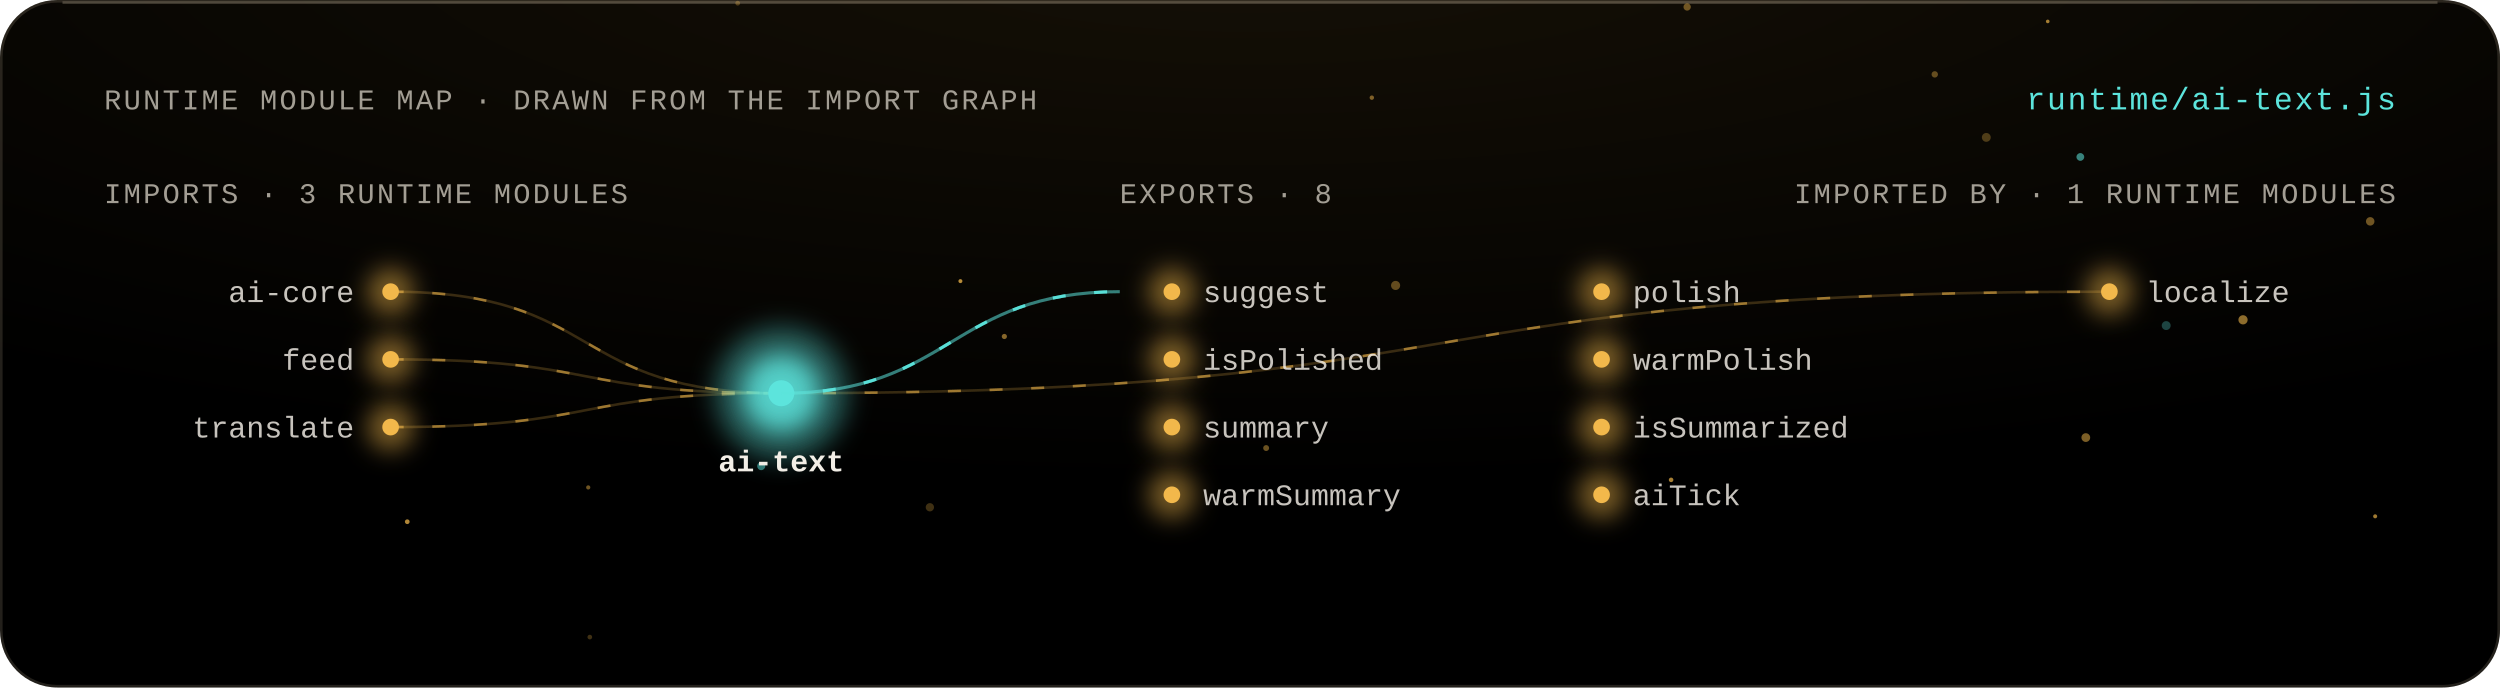
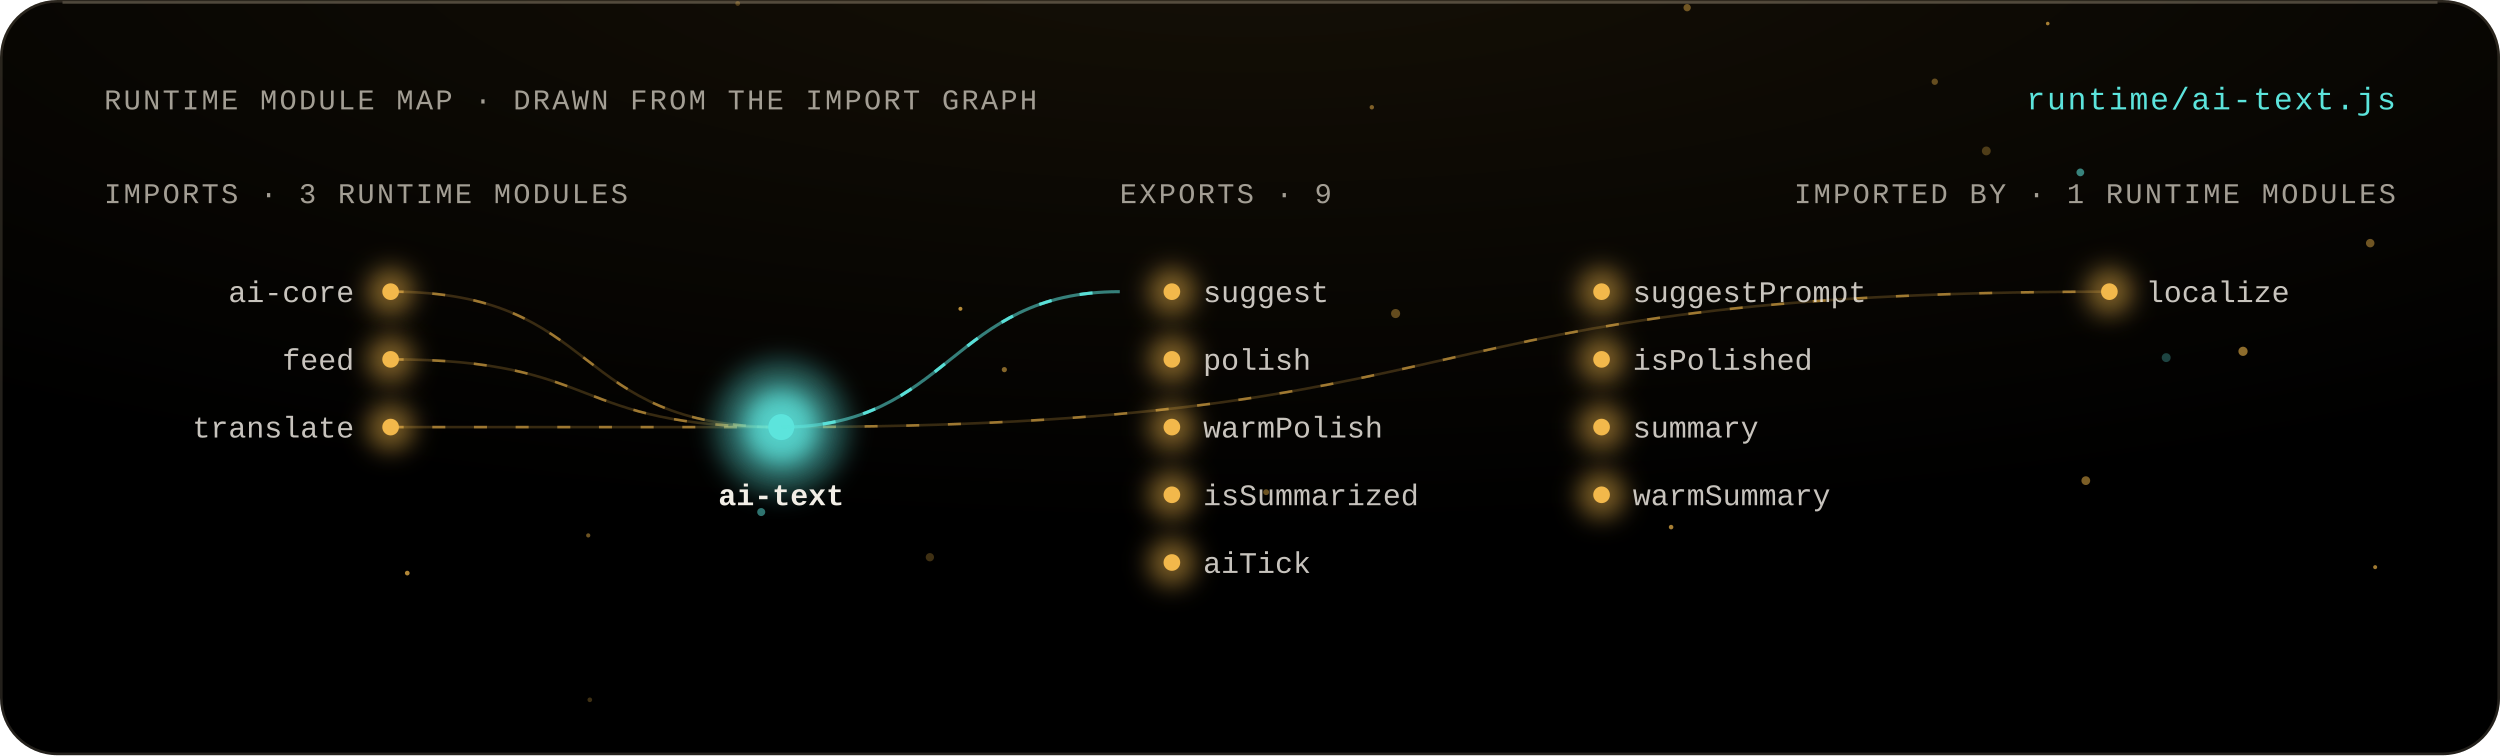
- <svg xmlns="http://www.w3.org/2000/svg" viewBox="0 0 960 264" width="960" height="264" role="img" aria-labelledby="t">
+ <svg xmlns="http://www.w3.org/2000/svg" viewBox="0 0 960 290" width="960" height="290" role="img" aria-labelledby="t">
  <style>
  text { font-family: 'Geist Mono', ui-monospace, 'Liberation Mono', Menlo, monospace; fill: #F2EEE6; }
  .m { fill: #A39E94; font-size: 11px; letter-spacing: .08em; }
  .l { font-size: 11.5px; }
  .h { font-size: 12px; fill: #5CE4DC; letter-spacing: .06em; }
  .flow { stroke-dasharray: 5 11; animation: flow 3s linear infinite; }
  @keyframes flow { to { stroke-dashoffset: -32; } }
  .breathe { animation: breathe 4.2s ease-in-out infinite; }
  @keyframes breathe { 50% { opacity: .38; } }
  .beat { animation: beat 2.6s ease-in-out infinite; transform-box: fill-box; transform-origin: center; }
  @keyframes beat { 50% { opacity: .55; transform: scale(1.35); } }
  .spin { transform-box: fill-box; transform-origin: center; animation: spin 48s linear infinite; }
  .spin-r { transform-box: fill-box; transform-origin: center; animation: spin 64s linear infinite reverse; }
  @keyframes spin { to { transform: rotate(360deg); } }
  @media (prefers-reduced-motion: reduce) { * { animation: none !important; } }
</style>
  <defs>
    <filter id="bloom" x="-80%" y="-80%" width="260%" height="260%">
      <feGaussianBlur stdDeviation="4.5" />
    </filter>
    <filter id="soft" x="-30%" y="-30%" width="160%" height="160%">
      <feGaussianBlur stdDeviation="1.4" />
    </filter>
    <radialGradient id="key" cx="50%" cy="-10%" r="80%">
      <stop offset="0" stop-color="#F2B84B" stop-opacity=".09" />
      <stop offset="1" stop-color="#F2B84B" stop-opacity="0" />
    </radialGradient>
    <linearGradient id="pair" x1="0" x2="1">
      <stop offset="0" stop-color="#F2B84B" />
      <stop offset="1" stop-color="#5CE4DC" />
    </linearGradient>
  </defs>
-   <rect width="960" height="264" rx="22" fill="#000" />
-   <rect width="960" height="264" rx="22" fill="url(#key)" />
-   <rect x=".5" y=".5" width="959" height="263" rx="21.5" fill="none" stroke="rgba(255,232,196,.14)" />
+   <rect width="960" height="290" rx="22" fill="#000" />
+   <rect width="960" height="290" rx="22" fill="url(#key)" />
+   <rect x=".5" y=".5" width="959" height="289" rx="21.5" fill="none" stroke="rgba(255,232,196,.14)" />
  <path d="M 24 1 H 936" stroke="rgba(255,238,208,.22)" stroke-width="1" />
  <g>
-     <circle cx="912.06" cy="198.27" r="0.78" fill="#F2B84B" opacity="0.66" class="breathe" style="animation-delay:-2.21s" />
-     <circle cx="535.91" cy="109.61" r="1.75" fill="#F2B84B" opacity="0.39" class="breathe" style="animation-delay:-0.6s" />
-     <circle cx="641.7" cy="184.27" r="0.88" fill="#F2B84B" opacity="0.69" class="breathe" style="animation-delay:-1.44s" />
-     <circle cx="762.74" cy="52.76" r="1.7" fill="#F2B84B" opacity="0.3" class="breathe" style="animation-delay:-0.78s" />
-     <circle cx="357.07" cy="194.79" r="1.59" fill="#F2B84B" opacity="0.26" class="breathe" style="animation-delay:-1.17s" />
-     <circle cx="910.16" cy="85" r="1.63" fill="#F2B84B" opacity="0.45" class="breathe" style="animation-delay:-2.74s" />
-     <circle cx="292.31" cy="179" r="1.54" fill="#5CE4DC" opacity="0.5" class="breathe" style="animation-delay:-0.54s" />
-     <circle cx="368.8" cy="107.95" r="0.77" fill="#F2B84B" opacity="0.75" class="breathe" style="animation-delay:-3.19s" />
-     <circle cx="225.88" cy="187.17" r="0.81" fill="#F2B84B" opacity="0.46" class="breathe" style="animation-delay:-2.77s" />
-     <circle cx="800.95" cy="168.03" r="1.68" fill="#F2B84B" opacity="0.51" class="breathe" style="animation-delay:-3.21s" />
-     <circle cx="526.78" cy="37.5" r="0.85" fill="#F2B84B" opacity="0.49" class="breathe" style="animation-delay:-2.02s" />
-     <circle cx="798.85" cy="60.27" r="1.49" fill="#5CE4DC" opacity="0.56" class="breathe" style="animation-delay:-1.76s" />
-     <circle cx="647.86" cy="2.67" r="1.41" fill="#F2B84B" opacity="0.43" class="breathe" style="animation-delay:-3.89s" />
-     <circle cx="226.49" cy="244.64" r="0.9" fill="#F2B84B" opacity="0.26" class="breathe" style="animation-delay:-1.39s" />
-     <circle cx="831.82" cy="125.02" r="1.71" fill="#5CE4DC" opacity="0.29" class="breathe" style="animation-delay:-1.99s" />
-     <circle cx="385.67" cy="129.21" r="1" fill="#F2B84B" opacity="0.54" class="breathe" style="animation-delay:-2.82s" />
-     <circle cx="786.33" cy="8.23" r="0.7" fill="#F2B84B" opacity="0.67" class="breathe" style="animation-delay:-1.16s" />
-     <circle cx="156.39" cy="200.34" r="0.91" fill="#F2B84B" opacity="0.73" class="breathe" style="animation-delay:-0.6s" />
-     <circle cx="283.28" cy="1.22" r="0.92" fill="#F2B84B" opacity="0.3" class="breathe" style="animation-delay:-1.13s" />
-     <circle cx="861.32" cy="122.81" r="1.77" fill="#F2B84B" opacity="0.58" class="breathe" style="animation-delay:-0.11s" />
-     <circle cx="742.95" cy="28.56" r="1.23" fill="#F2B84B" opacity="0.39" class="breathe" style="animation-delay:-1.76s" />
-     <circle cx="486.2" cy="172.05" r="1.14" fill="#F2B84B" opacity="0.44" class="breathe" style="animation-delay:-0.35s" />
+     <circle cx="912.06" cy="217.79" r="0.78" fill="#F2B84B" opacity="0.66" class="breathe" style="animation-delay:-2.21s" />
+     <circle cx="535.91" cy="120.4" r="1.75" fill="#F2B84B" opacity="0.39" class="breathe" style="animation-delay:-0.6s" />
+     <circle cx="641.7" cy="202.41" r="0.88" fill="#F2B84B" opacity="0.69" class="breathe" style="animation-delay:-1.44s" />
+     <circle cx="762.74" cy="57.96" r="1.7" fill="#F2B84B" opacity="0.3" class="breathe" style="animation-delay:-0.78s" />
+     <circle cx="357.07" cy="213.97" r="1.59" fill="#F2B84B" opacity="0.26" class="breathe" style="animation-delay:-1.17s" />
+     <circle cx="910.16" cy="93.37" r="1.63" fill="#F2B84B" opacity="0.45" class="breathe" style="animation-delay:-2.74s" />
+     <circle cx="292.31" cy="196.63" r="1.54" fill="#5CE4DC" opacity="0.5" class="breathe" style="animation-delay:-0.54s" />
+     <circle cx="368.8" cy="118.58" r="0.77" fill="#F2B84B" opacity="0.75" class="breathe" style="animation-delay:-3.19s" />
+     <circle cx="225.88" cy="205.6" r="0.81" fill="#F2B84B" opacity="0.46" class="breathe" style="animation-delay:-2.77s" />
+     <circle cx="800.95" cy="184.57" r="1.68" fill="#F2B84B" opacity="0.51" class="breathe" style="animation-delay:-3.21s" />
+     <circle cx="526.78" cy="41.19" r="0.85" fill="#F2B84B" opacity="0.49" class="breathe" style="animation-delay:-2.02s" />
+     <circle cx="798.85" cy="66.2" r="1.49" fill="#5CE4DC" opacity="0.56" class="breathe" style="animation-delay:-1.76s" />
+     <circle cx="647.86" cy="2.94" r="1.41" fill="#F2B84B" opacity="0.43" class="breathe" style="animation-delay:-3.89s" />
+     <circle cx="226.49" cy="268.73" r="0.9" fill="#F2B84B" opacity="0.26" class="breathe" style="animation-delay:-1.39s" />
+     <circle cx="831.82" cy="137.33" r="1.71" fill="#5CE4DC" opacity="0.29" class="breathe" style="animation-delay:-1.99s" />
+     <circle cx="385.67" cy="141.94" r="1" fill="#F2B84B" opacity="0.54" class="breathe" style="animation-delay:-2.82s" />
+     <circle cx="786.33" cy="9.04" r="0.7" fill="#F2B84B" opacity="0.67" class="breathe" style="animation-delay:-1.16s" />
+     <circle cx="156.39" cy="220.07" r="0.91" fill="#F2B84B" opacity="0.73" class="breathe" style="animation-delay:-0.6s" />
+     <circle cx="283.28" cy="1.34" r="0.92" fill="#F2B84B" opacity="0.3" class="breathe" style="animation-delay:-1.13s" />
+     <circle cx="861.32" cy="134.91" r="1.77" fill="#F2B84B" opacity="0.58" class="breathe" style="animation-delay:-0.11s" />
+     <circle cx="742.95" cy="31.38" r="1.23" fill="#F2B84B" opacity="0.39" class="breathe" style="animation-delay:-1.76s" />
+     <circle cx="486.2" cy="189" r="1.14" fill="#F2B84B" opacity="0.44" class="breathe" style="animation-delay:-0.35s" />
  </g>
  <text x="40" y="42" class="m" text-anchor="start">RUNTIME MODULE MAP · DRAWN FROM THE IMPORT GRAPH</text>
  <text x="920" y="42" class="h" text-anchor="end">runtime/ai-text.js</text>
  <text x="40" y="78" class="m" text-anchor="start">IMPORTS · 3 RUNTIME MODULES</text>
-   <text x="430" y="78" class="m" text-anchor="start">EXPORTS · 8</text>
+   <text x="430" y="78" class="m" text-anchor="start">EXPORTS · 9</text>
  <text x="920" y="78" class="m" text-anchor="end">IMPORTED BY · 1 RUNTIME MODULES</text>
-   <path d="M 150 112 C 232.5 112, 217.5 151, 300 151" fill="none" stroke="#F2B84B" stroke-opacity="0.22" stroke-width="1" />
-   <path d="M 150 112 C 232.5 112, 217.5 151, 300 151" fill="none" stroke="#F2B84B" stroke-opacity="0.55" stroke-width="1" class="flow" />
+   <path d="M 150 112 C 232.5 112, 217.5 164, 300 164" fill="none" stroke="#F2B84B" stroke-opacity="0.22" stroke-width="1" />
+   <path d="M 150 112 C 232.5 112, 217.5 164, 300 164" fill="none" stroke="#F2B84B" stroke-opacity="0.55" stroke-width="1" class="flow" />
  <g>
    <circle cx="150" cy="112" r="9" fill="#F2B84B" opacity="0.5" filter="url(#bloom)" class="breathe" style="animation-delay:-1.59s" />
    <circle cx="150" cy="112" r="3.2" fill="#F2B84B" />
  </g>
  <text x="136" y="116" class="l" text-anchor="end" fill="#F2EEE6" fill-opacity=".82">ai-core</text>
-   <path d="M 150 138 C 232.5 138, 217.5 151, 300 151" fill="none" stroke="#F2B84B" stroke-opacity="0.22" stroke-width="1" />
-   <path d="M 150 138 C 232.5 138, 217.5 151, 300 151" fill="none" stroke="#F2B84B" stroke-opacity="0.55" stroke-width="1" class="flow" />
+   <path d="M 150 138 C 232.5 138, 217.5 164, 300 164" fill="none" stroke="#F2B84B" stroke-opacity="0.22" stroke-width="1" />
+   <path d="M 150 138 C 232.5 138, 217.5 164, 300 164" fill="none" stroke="#F2B84B" stroke-opacity="0.55" stroke-width="1" class="flow" />
  <g>
    <circle cx="150" cy="138" r="9" fill="#F2B84B" opacity="0.5" filter="url(#bloom)" class="breathe" style="animation-delay:-0.28s" />
    <circle cx="150" cy="138" r="3.2" fill="#F2B84B" />
  </g>
  <text x="136" y="142" class="l" text-anchor="end" fill="#F2EEE6" fill-opacity=".82">feed</text>
-   <path d="M 150 164 C 232.5 164, 217.5 151, 300 151" fill="none" stroke="#F2B84B" stroke-opacity="0.22" stroke-width="1" />
-   <path d="M 150 164 C 232.5 164, 217.5 151, 300 151" fill="none" stroke="#F2B84B" stroke-opacity="0.55" stroke-width="1" class="flow" />
+   <path d="M 150 164 C 232.5 164, 217.5 164, 300 164" fill="none" stroke="#F2B84B" stroke-opacity="0.22" stroke-width="1" />
+   <path d="M 150 164 C 232.5 164, 217.5 164, 300 164" fill="none" stroke="#F2B84B" stroke-opacity="0.55" stroke-width="1" class="flow" />
  <g>
    <circle cx="150" cy="164" r="9" fill="#F2B84B" opacity="0.5" filter="url(#bloom)" class="breathe" style="animation-delay:-3.8s" />
    <circle cx="150" cy="164" r="3.2" fill="#F2B84B" />
  </g>
  <text x="136" y="168" class="l" text-anchor="end" fill="#F2EEE6" fill-opacity=".82">translate</text>
-   <path d="M 300 151 C 580.5 151, 529.5 112, 810 112" fill="none" stroke="#F2B84B" stroke-opacity="0.22" stroke-width="1" />
-   <path d="M 300 151 C 580.5 151, 529.5 112, 810 112" fill="none" stroke="#F2B84B" stroke-opacity="0.55" stroke-width="1" class="flow" />
+   <path d="M 300 164 C 580.5 164, 529.5 112, 810 112" fill="none" stroke="#F2B84B" stroke-opacity="0.22" stroke-width="1" />
+   <path d="M 300 164 C 580.5 164, 529.5 112, 810 112" fill="none" stroke="#F2B84B" stroke-opacity="0.55" stroke-width="1" class="flow" />
  <g>
    <circle cx="810" cy="112" r="9" fill="#F2B84B" opacity="0.5" filter="url(#bloom)" class="breathe" style="animation-delay:-3s" />
    <circle cx="810" cy="112" r="3.2" fill="#F2B84B" />
  </g>
  <text x="824" y="116" class="l" text-anchor="start" fill="#F2EEE6" fill-opacity=".82">localize</text>
-   <circle cx="300" cy="151" r="26" fill="#5CE4DC" opacity=".35" filter="url(#bloom)" class="beat" />
+   <circle cx="300" cy="164" r="26" fill="#5CE4DC" opacity=".35" filter="url(#bloom)" class="beat" />
  <g>
-     <circle cx="300" cy="151" r="15" fill="#5CE4DC" opacity="0.85" filter="url(#bloom)" class="beat" style="animation-delay:-0s" />
-     <circle cx="300" cy="151" r="5" fill="#5CE4DC" />
+     <circle cx="300" cy="164" r="15" fill="#5CE4DC" opacity="0.85" filter="url(#bloom)" class="beat" style="animation-delay:-0s" />
+     <circle cx="300" cy="164" r="5" fill="#5CE4DC" />
  </g>
-   <text x="300" y="181" class="l" text-anchor="middle" fill="#5CE4DC" font-weight="700" font-size="13">ai-text</text>
-   <path d="M 300 151 C 365 151, 365 112, 430 112" fill="none" stroke="#5CE4DC" stroke-opacity="0.55" stroke-width="1.2" />
-   <path d="M 300 151 C 365 151, 365 112, 430 112" fill="none" stroke="#5CE4DC" stroke-opacity="0.95" stroke-width="1.2" class="flow" />
+   <text x="300" y="194" class="l" text-anchor="middle" fill="#5CE4DC" font-weight="700" font-size="13">ai-text</text>
+   <path d="M 300 164 C 365 164, 365 112, 430 112" fill="none" stroke="#5CE4DC" stroke-opacity="0.55" stroke-width="1.2" />
+   <path d="M 300 164 C 365 164, 365 112, 430 112" fill="none" stroke="#5CE4DC" stroke-opacity="0.95" stroke-width="1.2" class="flow" />
  <g>
    <circle cx="450" cy="112" r="9" fill="#F2B84B" opacity="0.5" filter="url(#bloom)" class="breathe" style="animation-delay:-3.26s" />
    <circle cx="450" cy="112" r="3.2" fill="#F2B84B" />
  </g>
  <text x="462" y="116" class="l" text-anchor="start" fill="#F2EEE6" fill-opacity=".82">suggest</text>
  <g>
    <circle cx="615" cy="112" r="9" fill="#F2B84B" opacity="0.5" filter="url(#bloom)" class="breathe" style="animation-delay:-2.1s" />
    <circle cx="615" cy="112" r="3.2" fill="#F2B84B" />
  </g>
-   <text x="627" y="116" class="l" text-anchor="start" fill="#F2EEE6" fill-opacity=".82">polish</text>
+   <text x="627" y="116" class="l" text-anchor="start" fill="#F2EEE6" fill-opacity=".82">suggestPrompt</text>
  <g>
    <circle cx="450" cy="138" r="9" fill="#F2B84B" opacity="0.5" filter="url(#bloom)" class="breathe" style="animation-delay:-2.93s" />
    <circle cx="450" cy="138" r="3.2" fill="#F2B84B" />
  </g>
-   <text x="462" y="142" class="l" text-anchor="start" fill="#F2EEE6" fill-opacity=".82">isPolished</text>
+   <text x="462" y="142" class="l" text-anchor="start" fill="#F2EEE6" fill-opacity=".82">polish</text>
  <g>
    <circle cx="615" cy="138" r="9" fill="#F2B84B" opacity="0.5" filter="url(#bloom)" class="breathe" style="animation-delay:-3.81s" />
    <circle cx="615" cy="138" r="3.2" fill="#F2B84B" />
  </g>
-   <text x="627" y="142" class="l" text-anchor="start" fill="#F2EEE6" fill-opacity=".82">warmPolish</text>
+   <text x="627" y="142" class="l" text-anchor="start" fill="#F2EEE6" fill-opacity=".82">isPolished</text>
  <g>
    <circle cx="450" cy="164" r="9" fill="#F2B84B" opacity="0.5" filter="url(#bloom)" class="breathe" style="animation-delay:-2.23s" />
    <circle cx="450" cy="164" r="3.2" fill="#F2B84B" />
  </g>
-   <text x="462" y="168" class="l" text-anchor="start" fill="#F2EEE6" fill-opacity=".82">summary</text>
+   <text x="462" y="168" class="l" text-anchor="start" fill="#F2EEE6" fill-opacity=".82">warmPolish</text>
  <g>
    <circle cx="615" cy="164" r="9" fill="#F2B84B" opacity="0.5" filter="url(#bloom)" class="breathe" style="animation-delay:-1.66s" />
    <circle cx="615" cy="164" r="3.2" fill="#F2B84B" />
  </g>
-   <text x="627" y="168" class="l" text-anchor="start" fill="#F2EEE6" fill-opacity=".82">isSummarized</text>
+   <text x="627" y="168" class="l" text-anchor="start" fill="#F2EEE6" fill-opacity=".82">summary</text>
  <g>
    <circle cx="450" cy="190" r="9" fill="#F2B84B" opacity="0.5" filter="url(#bloom)" class="breathe" style="animation-delay:-1.14s" />
    <circle cx="450" cy="190" r="3.2" fill="#F2B84B" />
  </g>
-   <text x="462" y="194" class="l" text-anchor="start" fill="#F2EEE6" fill-opacity=".82">warmSummary</text>
+   <text x="462" y="194" class="l" text-anchor="start" fill="#F2EEE6" fill-opacity=".82">isSummarized</text>
  <g>
    <circle cx="615" cy="190" r="9" fill="#F2B84B" opacity="0.5" filter="url(#bloom)" class="breathe" style="animation-delay:-0.57s" />
    <circle cx="615" cy="190" r="3.2" fill="#F2B84B" />
  </g>
-   <text x="627" y="194" class="l" text-anchor="start" fill="#F2EEE6" fill-opacity=".82">aiTick</text>
+   <text x="627" y="194" class="l" text-anchor="start" fill="#F2EEE6" fill-opacity=".82">warmSummary</text>
+   <g>
+     <circle cx="450" cy="216" r="9" fill="#F2B84B" opacity="0.5" filter="url(#bloom)" class="breathe" style="animation-delay:-0.73s" />
+     <circle cx="450" cy="216" r="3.2" fill="#F2B84B" />
+   </g>
+   <text x="462" y="220" class="l" text-anchor="start" fill="#F2EEE6" fill-opacity=".82">aiTick</text>
</svg>
